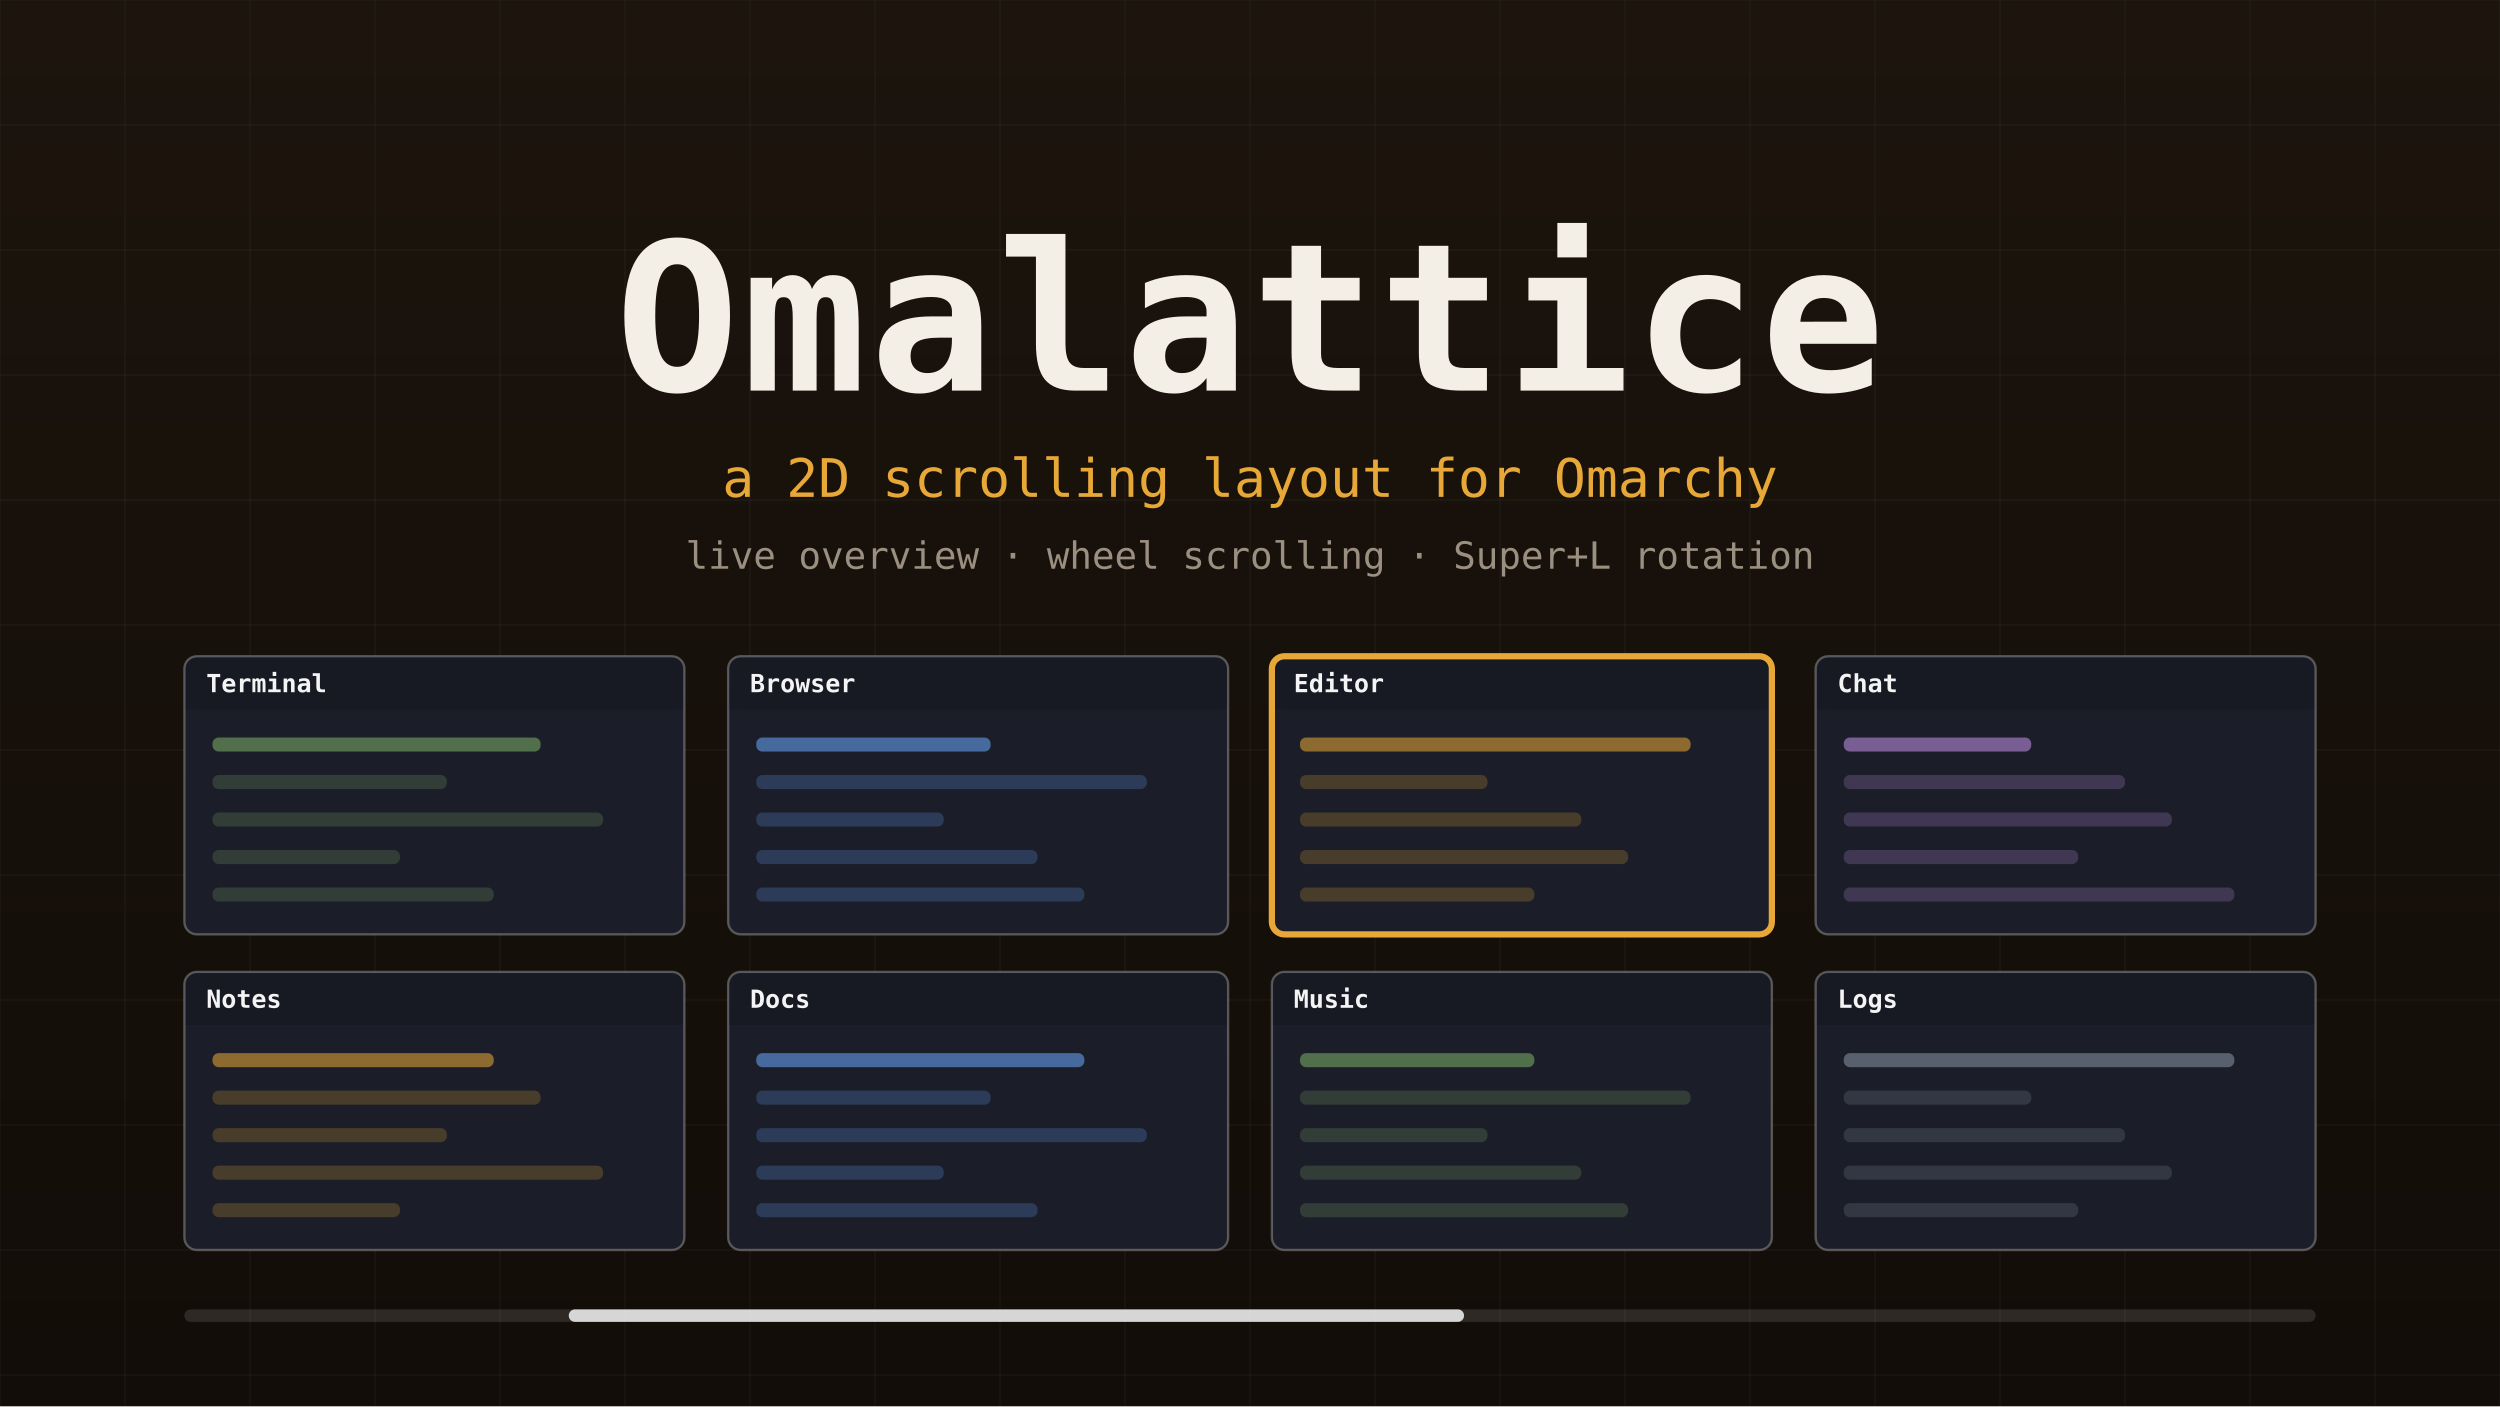
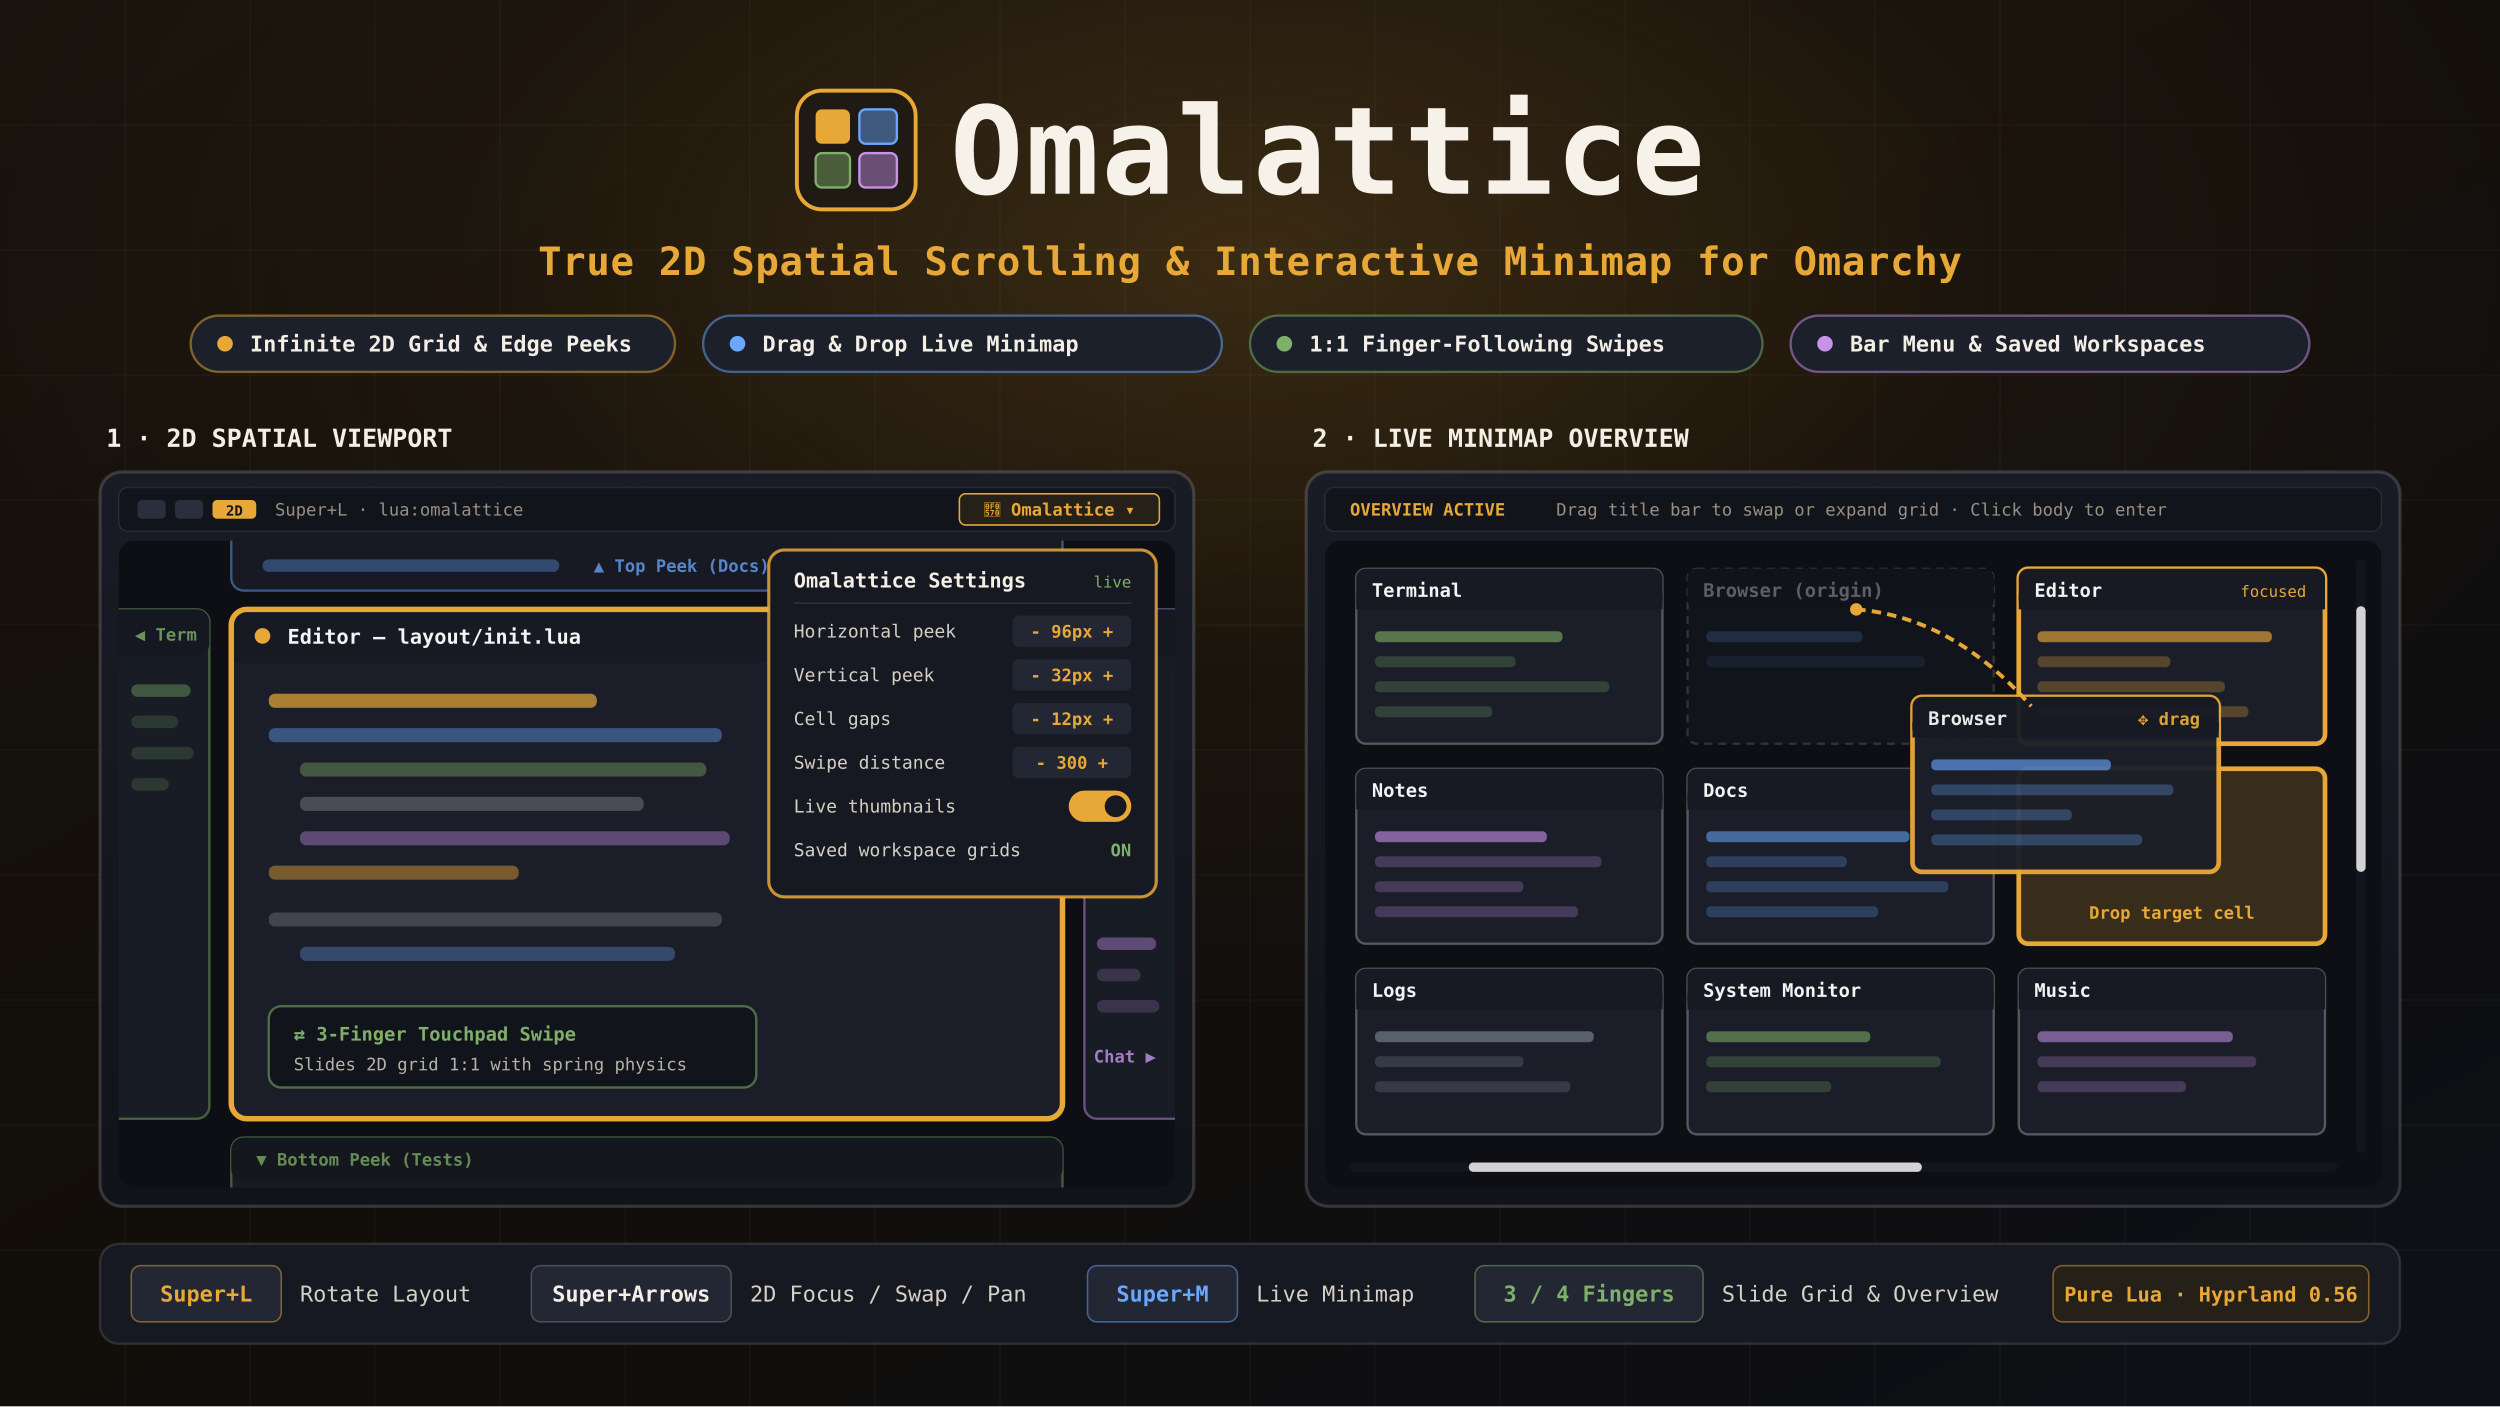
<svg xmlns="http://www.w3.org/2000/svg" width="1600" height="900" viewBox="0 0 1600 900">
  <defs>
-     <linearGradient id="bg" x1="0" y1="0" x2="0" y2="1">
-       <stop offset="0" stop-color="#1c140d" />
-       <stop offset="1" stop-color="#120d08" />
+     <linearGradient id="bg" x1="0" y1="0" x2="1" y2="1">
+       <stop offset="0%" stop-color="#17120c" />
+       <stop offset="50%" stop-color="#120e0a" />
+       <stop offset="100%" stop-color="#0d1017" />
    </linearGradient>
+     <radialGradient id="amberGlow" cx="50%" cy="18%" r="55%">
+       <stop offset="0%" stop-color="#e8a838" stop-opacity="0.18" />
+       <stop offset="55%" stop-color="#e8a838" stop-opacity="0.04" />
+       <stop offset="100%" stop-color="#e8a838" stop-opacity="0" />
+     </radialGradient>
+     <linearGradient id="panelBg" x1="0" y1="0" x2="0" y2="1">
+       <stop offset="0%" stop-color="#191c26" stop-opacity="0.95" />
+       <stop offset="100%" stop-color="#11131a" stop-opacity="0.98" />
+     </linearGradient>
+     <clipPath id="leftViewportClip">
+       <rect x="76" y="346" width="676" height="414" rx="10" />
+     </clipPath>
+     <clipPath id="rightViewportClip">
+       <rect x="848" y="346" width="676" height="414" rx="10" />
+     </clipPath>
  </defs>
  <rect width="1600" height="900" fill="url(#bg)" />
-   <line x1="0" y1="0" x2="0" y2="900" stroke="#ffffff" stroke-opacity="0.035" />
-   <line x1="80" y1="0" x2="80" y2="900" stroke="#ffffff" stroke-opacity="0.035" />
-   <line x1="160" y1="0" x2="160" y2="900" stroke="#ffffff" stroke-opacity="0.035" />
-   <line x1="240" y1="0" x2="240" y2="900" stroke="#ffffff" stroke-opacity="0.035" />
-   <line x1="320" y1="0" x2="320" y2="900" stroke="#ffffff" stroke-opacity="0.035" />
-   <line x1="400" y1="0" x2="400" y2="900" stroke="#ffffff" stroke-opacity="0.035" />
-   <line x1="480" y1="0" x2="480" y2="900" stroke="#ffffff" stroke-opacity="0.035" />
-   <line x1="560" y1="0" x2="560" y2="900" stroke="#ffffff" stroke-opacity="0.035" />
-   <line x1="640" y1="0" x2="640" y2="900" stroke="#ffffff" stroke-opacity="0.035" />
-   <line x1="720" y1="0" x2="720" y2="900" stroke="#ffffff" stroke-opacity="0.035" />
-   <line x1="800" y1="0" x2="800" y2="900" stroke="#ffffff" stroke-opacity="0.035" />
-   <line x1="880" y1="0" x2="880" y2="900" stroke="#ffffff" stroke-opacity="0.035" />
-   <line x1="960" y1="0" x2="960" y2="900" stroke="#ffffff" stroke-opacity="0.035" />
-   <line x1="1040" y1="0" x2="1040" y2="900" stroke="#ffffff" stroke-opacity="0.035" />
-   <line x1="1120" y1="0" x2="1120" y2="900" stroke="#ffffff" stroke-opacity="0.035" />
-   <line x1="1200" y1="0" x2="1200" y2="900" stroke="#ffffff" stroke-opacity="0.035" />
-   <line x1="1280" y1="0" x2="1280" y2="900" stroke="#ffffff" stroke-opacity="0.035" />
-   <line x1="1360" y1="0" x2="1360" y2="900" stroke="#ffffff" stroke-opacity="0.035" />
-   <line x1="1440" y1="0" x2="1440" y2="900" stroke="#ffffff" stroke-opacity="0.035" />
-   <line x1="1520" y1="0" x2="1520" y2="900" stroke="#ffffff" stroke-opacity="0.035" />
-   <line x1="1600" y1="0" x2="1600" y2="900" stroke="#ffffff" stroke-opacity="0.035" />
-   <line x1="0" y1="0" x2="1600" y2="0" stroke="#ffffff" stroke-opacity="0.035" />
-   <line x1="0" y1="80" x2="1600" y2="80" stroke="#ffffff" stroke-opacity="0.035" />
-   <line x1="0" y1="160" x2="1600" y2="160" stroke="#ffffff" stroke-opacity="0.035" />
-   <line x1="0" y1="240" x2="1600" y2="240" stroke="#ffffff" stroke-opacity="0.035" />
-   <line x1="0" y1="320" x2="1600" y2="320" stroke="#ffffff" stroke-opacity="0.035" />
-   <line x1="0" y1="400" x2="1600" y2="400" stroke="#ffffff" stroke-opacity="0.035" />
-   <line x1="0" y1="480" x2="1600" y2="480" stroke="#ffffff" stroke-opacity="0.035" />
-   <line x1="0" y1="560" x2="1600" y2="560" stroke="#ffffff" stroke-opacity="0.035" />
-   <line x1="0" y1="640" x2="1600" y2="640" stroke="#ffffff" stroke-opacity="0.035" />
-   <line x1="0" y1="720" x2="1600" y2="720" stroke="#ffffff" stroke-opacity="0.035" />
-   <line x1="0" y1="800" x2="1600" y2="800" stroke="#ffffff" stroke-opacity="0.035" />
-   <line x1="0" y1="880" x2="1600" y2="880" stroke="#ffffff" stroke-opacity="0.035" />
-   <text x="800" y="250" text-anchor="middle" font-family="JetBrainsMono Nerd Font, monospace" font-weight="700" font-size="132" fill="#f4efe6" letter-spacing="2">Omalattice</text>
-   <text x="800" y="318" text-anchor="middle" font-family="JetBrainsMono Nerd Font, monospace" font-size="34" fill="#e8a838">a 2D scrolling layout for Omarchy</text>
-   <text x="800" y="364" text-anchor="middle" font-family="JetBrainsMono Nerd Font, monospace" font-size="24" fill="#9a8f80">live overview · wheel scrolling · Super+L rotation</text>
+   <rect width="1600" height="900" fill="url(#amberGlow)" />
+   <g stroke="#ffffff" stroke-opacity="0.03" stroke-width="1">
+     <line x1="80" y1="0" x2="80" y2="900" />
+     <line x1="160" y1="0" x2="160" y2="900" />
+     <line x1="240" y1="0" x2="240" y2="900" />
+     <line x1="320" y1="0" x2="320" y2="900" />
+     <line x1="400" y1="0" x2="400" y2="900" />
+     <line x1="480" y1="0" x2="480" y2="900" />
+     <line x1="560" y1="0" x2="560" y2="900" />
+     <line x1="640" y1="0" x2="640" y2="900" />
+     <line x1="720" y1="0" x2="720" y2="900" />
+     <line x1="800" y1="0" x2="800" y2="900" />
+     <line x1="880" y1="0" x2="880" y2="900" />
+     <line x1="960" y1="0" x2="960" y2="900" />
+     <line x1="1040" y1="0" x2="1040" y2="900" />
+     <line x1="1120" y1="0" x2="1120" y2="900" />
+     <line x1="1200" y1="0" x2="1200" y2="900" />
+     <line x1="1280" y1="0" x2="1280" y2="900" />
+     <line x1="1360" y1="0" x2="1360" y2="900" />
+     <line x1="1440" y1="0" x2="1440" y2="900" />
+     <line x1="1520" y1="0" x2="1520" y2="900" />
+     <line x1="0" y1="80" x2="1600" y2="80" />
+     <line x1="0" y1="160" x2="1600" y2="160" />
+     <line x1="0" y1="240" x2="1600" y2="240" />
+     <line x1="0" y1="320" x2="1600" y2="320" />
+     <line x1="0" y1="400" x2="1600" y2="400" />
+     <line x1="0" y1="480" x2="1600" y2="480" />
+     <line x1="0" y1="560" x2="1600" y2="560" />
+     <line x1="0" y1="640" x2="1600" y2="640" />
+     <line x1="0" y1="720" x2="1600" y2="720" />
+     <line x1="0" y1="800" x2="1600" y2="800" />
+   </g>
+   <g transform="translate(510, 52)">
+     <rect x="0" y="6" width="76" height="76" rx="16" fill="#1f1a14" stroke="#e8a838" stroke-width="2.5" />
+     <rect x="12" y="18" width="22" height="22" rx="4" fill="#e8a838" />
+     <rect x="40" y="18" width="24" height="22" rx="4" fill="#6aa7ff" fill-opacity="0.45" stroke="#6aa7ff" stroke-width="1.5" />
+     <rect x="12" y="46" width="22" height="22" rx="4" fill="#7fb069" fill-opacity="0.45" stroke="#7fb069" stroke-width="1.5" />
+     <rect x="40" y="46" width="24" height="22" rx="4" fill="#c792ea" fill-opacity="0.45" stroke="#c792ea" stroke-width="1.5" />
+     <text x="98" y="72" font-family="JetBrainsMono Nerd Font, monospace" font-weight="800" font-size="78" fill="#f6f2ea" letter-spacing="1.5">Omalattice</text>
+   </g>
+   <text x="800" y="176" text-anchor="middle" font-family="JetBrainsMono Nerd Font, monospace" font-weight="700" font-size="25" fill="#e8a838" letter-spacing="0.4">
+     True 2D Spatial Scrolling &amp; Interactive Minimap for Omarchy
+   </text>
+   <g transform="translate(0, 202)" font-family="JetBrainsMono Nerd Font, monospace" font-size="14" font-weight="600">
+     <rect x="122" y="0" width="310" height="36" rx="18" fill="#1c202b" stroke="#e8a838" stroke-opacity="0.5" stroke-width="1.5" />
+     <circle cx="144" cy="18" r="5" fill="#e8a838" />
+     <text x="160" y="23" fill="#f4efe6">Infinite 2D Grid &amp; Edge Peeks</text>
+     <rect x="450" y="0" width="332" height="36" rx="18" fill="#1c202b" stroke="#6aa7ff" stroke-opacity="0.5" stroke-width="1.5" />
+     <circle cx="472" cy="18" r="5" fill="#6aa7ff" />
+     <text x="488" y="23" fill="#f4efe6">Drag &amp; Drop Live Minimap</text>
+     <rect x="800" y="0" width="328" height="36" rx="18" fill="#1c202b" stroke="#7fb069" stroke-opacity="0.5" stroke-width="1.5" />
+     <circle cx="822" cy="18" r="5" fill="#7fb069" />
+     <text x="838" y="23" fill="#f4efe6">1:1 Finger-Following Swipes</text>
+     <rect x="1146" y="0" width="332" height="36" rx="18" fill="#1c202b" stroke="#c792ea" stroke-opacity="0.5" stroke-width="1.5" />
+     <circle cx="1168" cy="18" r="5" fill="#c792ea" />
+     <text x="1184" y="23" fill="#f4efe6">Bar Menu &amp; Saved Workspaces</text>
+   </g>
  <g>
-     <rect x="118" y="420" width="320" height="178" rx="8" fill="#1b1e28" />
-     <rect x="136" y="472" width="210" height="9" rx="4" fill="#7fb069" fill-opacity="0.55" />
-     <rect x="136" y="496" width="150" height="9" rx="4" fill="#7fb069" fill-opacity="0.22" />
-     <rect x="136" y="520" width="250" height="9" rx="4" fill="#7fb069" fill-opacity="0.22" />
-     <rect x="136" y="544" width="120" height="9" rx="4" fill="#7fb069" fill-opacity="0.22" />
-     <rect x="136" y="568" width="180" height="9" rx="4" fill="#7fb069" fill-opacity="0.22" />
-     <rect x="118" y="420" width="320" height="34" rx="8" fill="#171923" />
-     <rect x="118" y="440" width="320" height="14" fill="#171923" />
-     <text x="132" y="443" font-family="JetBrainsMono Nerd Font, monospace" font-weight="700" font-size="16" fill="#f4f4f5">Terminal</text>
-     <rect x="118" y="420" width="320" height="178" rx="8" fill="none" stroke="#ffffff" stroke-opacity="0.28" stroke-width="1.5" />
+     <text x="68" y="286" font-family="JetBrainsMono Nerd Font, monospace" font-weight="700" font-size="16" fill="#f4efe6">
+       1 · 2D SPATIAL VIEWPORT
+     </text>
+     <rect x="64" y="302" width="700" height="470" rx="14" fill="url(#panelBg)" stroke="#ffffff" stroke-opacity="0.16" stroke-width="2" />
+     <rect x="76" y="312" width="676" height="28" rx="6" fill="#12141c" stroke="#ffffff" stroke-opacity="0.08" />
+     <rect x="88" y="320" width="18" height="12" rx="3" fill="#2a2f3d" />
+     <rect x="112" y="320" width="18" height="12" rx="3" fill="#2a2f3d" />
+     <rect x="136" y="320" width="28" height="12" rx="3" fill="#e8a838" />
+     <text x="150" y="330" text-anchor="middle" font-family="JetBrainsMono Nerd Font, monospace" font-weight="700" font-size="9" fill="#12141c">2D</text>
+     <text x="176" y="330" font-family="JetBrainsMono Nerd Font, monospace" font-size="11" fill="#9a8f80">Super+L · lua:omalattice</text>
+     <rect x="614" y="316" width="128" height="20" rx="4" fill="#262118" stroke="#e8a838" stroke-width="1" />
+     <text x="678" y="330" text-anchor="middle" font-family="JetBrainsMono Nerd Font, monospace" font-weight="700" font-size="11" fill="#e8a838">󰕰 Omalattice ▾</text>
+     <g clip-path="url(#leftViewportClip)">
+       <rect x="76" y="346" width="676" height="414" fill="#0d0f14" />
+       <g opacity="0.78">
+         <rect x="148" y="230" width="532" height="148" rx="8" fill="#1b1e28" stroke="#6aa7ff" stroke-opacity="0.6" stroke-width="1.5" />
+         <rect x="168" y="358" width="190" height="8" rx="4" fill="#6aa7ff" fill-opacity="0.45" />
+         <text x="380" y="366" font-family="JetBrainsMono Nerd Font, monospace" font-weight="700" font-size="11" fill="#6aa7ff">▲ Top Peek (Docs)</text>
+       </g>
+       <g opacity="0.78">
+         <rect x="148" y="728" width="532" height="148" rx="8" fill="#1b1e28" stroke="#7fb069" stroke-opacity="0.6" stroke-width="1.5" />
+         <rect x="148" y="728" width="532" height="28" rx="8" fill="#171923" />
+         <text x="164" y="746" font-family="JetBrainsMono Nerd Font, monospace" font-weight="700" font-size="11" fill="#7fb069">▼ Bottom Peek (Tests)</text>
+       </g>
+       <g opacity="0.82">
+         <rect x="-260" y="390" width="394" height="326" rx="8" fill="#1b1e28" stroke="#7fb069" stroke-opacity="0.6" stroke-width="1.5" />
+         <rect x="-260" y="390" width="394" height="30" rx="8" fill="#171923" />
+         <text x="126" y="410" text-anchor="end" font-family="JetBrainsMono Nerd Font, monospace" font-weight="700" font-size="11" fill="#7fb069">◀ Term</text>
+         <rect x="84" y="438" width="38" height="8" rx="4" fill="#7fb069" fill-opacity="0.5" />
+         <rect x="84" y="458" width="30" height="8" rx="4" fill="#7fb069" fill-opacity="0.25" />
+         <rect x="84" y="478" width="40" height="8" rx="4" fill="#7fb069" fill-opacity="0.25" />
+         <rect x="84" y="498" width="24" height="8" rx="4" fill="#7fb069" fill-opacity="0.25" />
+       </g>
+       <g opacity="0.82">
+         <rect x="694" y="390" width="394" height="326" rx="8" fill="#1b1e28" stroke="#c792ea" stroke-opacity="0.6" stroke-width="1.5" />
+         <rect x="694" y="390" width="394" height="30" rx="8" fill="#171923" />
+         <rect x="702" y="600" width="38" height="8" rx="4" fill="#c792ea" fill-opacity="0.5" />
+         <rect x="702" y="620" width="28" height="8" rx="4" fill="#c792ea" fill-opacity="0.25" />
+         <rect x="702" y="640" width="40" height="8" rx="4" fill="#c792ea" fill-opacity="0.25" />
+         <text x="700" y="680" font-family="JetBrainsMono Nerd Font, monospace" font-weight="700" font-size="11" fill="#c792ea">Chat ▶</text>
+       </g>
+       <g>
+         <rect x="148" y="390" width="532" height="326" rx="10" fill="#1b1e28" />
+         <rect x="148" y="390" width="532" height="34" rx="10" fill="#171923" />
+         <rect x="148" y="412" width="532" height="12" fill="#171923" />
+         <circle cx="168" cy="407" r="5" fill="#e8a838" />
+         <text x="184" y="412" font-family="JetBrainsMono Nerd Font, monospace" font-weight="700" font-size="13" fill="#f4f4f5">Editor — layout/init.lua</text>
+         <rect x="172" y="444" width="210" height="9" rx="4" fill="#e8a838" fill-opacity="0.7" />
+         <rect x="172" y="466" width="290" height="9" rx="4" fill="#6aa7ff" fill-opacity="0.4" />
+         <rect x="192" y="488" width="260" height="9" rx="4" fill="#7fb069" fill-opacity="0.4" />
+         <rect x="192" y="510" width="220" height="9" rx="4" fill="#f4f4f5" fill-opacity="0.22" />
+         <rect x="192" y="532" width="275" height="9" rx="4" fill="#c792ea" fill-opacity="0.38" />
+         <rect x="172" y="554" width="160" height="9" rx="4" fill="#e8a838" fill-opacity="0.45" />
+         <rect x="172" y="584" width="290" height="9" rx="4" fill="#f4f4f5" fill-opacity="0.18" />
+         <rect x="192" y="606" width="240" height="9" rx="4" fill="#6aa7ff" fill-opacity="0.32" />
+         <rect x="172" y="644" width="312" height="52" rx="8" fill="#12141c" stroke="#7fb069" stroke-opacity="0.55" stroke-width="1.5" />
+         <text x="188" y="666" font-family="JetBrainsMono Nerd Font, monospace" font-weight="700" font-size="12" fill="#7fb069">⇄ 3-Finger Touchpad Swipe</text>
+         <text x="188" y="685" font-family="JetBrainsMono Nerd Font, monospace" font-size="11" fill="#b8b2a6">Slides 2D grid 1:1 with spring physics</text>
+         <rect x="148" y="390" width="532" height="326" rx="10" fill="none" stroke="#e8a838" stroke-width="3.5" />
+       </g>
+       <g>
+         <rect x="492" y="352" width="248" height="222" rx="10" fill="#161922" stroke="#e8a838" stroke-opacity="0.85" stroke-width="2" />
+         <text x="508" y="376" font-family="JetBrainsMono Nerd Font, monospace" font-weight="700" font-size="13" fill="#f4efe6">Omalattice Settings</text>
+         <text x="724" y="376" text-anchor="end" font-family="JetBrainsMono Nerd Font, monospace" font-size="10" fill="#7fb069">live</text>
+         <line x1="508" y1="386" x2="724" y2="386" stroke="#ffffff" stroke-opacity="0.1" />
+         <text x="508" y="408" font-family="JetBrainsMono Nerd Font, monospace" font-size="11.5" fill="#d6d0c4">Horizontal peek</text>
+         <rect x="648" y="394" width="76" height="20" rx="4" fill="#232734" />
+         <text x="686" y="408" text-anchor="middle" font-family="JetBrainsMono Nerd Font, monospace" font-weight="700" font-size="11" fill="#e8a838">- 96px +</text>
+         <text x="508" y="436" font-family="JetBrainsMono Nerd Font, monospace" font-size="11.5" fill="#d6d0c4">Vertical peek</text>
+         <rect x="648" y="422" width="76" height="20" rx="4" fill="#232734" />
+         <text x="686" y="436" text-anchor="middle" font-family="JetBrainsMono Nerd Font, monospace" font-weight="700" font-size="11" fill="#e8a838">- 32px +</text>
+         <text x="508" y="464" font-family="JetBrainsMono Nerd Font, monospace" font-size="11.5" fill="#d6d0c4">Cell gaps</text>
+         <rect x="648" y="450" width="76" height="20" rx="4" fill="#232734" />
+         <text x="686" y="464" text-anchor="middle" font-family="JetBrainsMono Nerd Font, monospace" font-weight="700" font-size="11" fill="#e8a838">- 12px +</text>
+         <text x="508" y="492" font-family="JetBrainsMono Nerd Font, monospace" font-size="11.5" fill="#d6d0c4">Swipe distance</text>
+         <rect x="648" y="478" width="76" height="20" rx="4" fill="#232734" />
+         <text x="686" y="492" text-anchor="middle" font-family="JetBrainsMono Nerd Font, monospace" font-weight="700" font-size="11" fill="#e8a838">- 300 +</text>
+         <text x="508" y="520" font-family="JetBrainsMono Nerd Font, monospace" font-size="11.5" fill="#d6d0c4">Live thumbnails</text>
+         <rect x="684" y="506" width="40" height="20" rx="10" fill="#e8a838" />
+         <circle cx="714" cy="516" r="7" fill="#161922" />
+         <text x="508" y="548" font-family="JetBrainsMono Nerd Font, monospace" font-size="11.5" fill="#d6d0c4">Saved workspace grids</text>
+         <text x="724" y="548" text-anchor="end" font-family="JetBrainsMono Nerd Font, monospace" font-weight="700" font-size="11" fill="#7fb069">ON</text>
+       </g>
+     </g>
  </g>
  <g>
-     <rect x="466" y="420" width="320" height="178" rx="8" fill="#1b1e28" />
-     <rect x="484" y="472" width="150" height="9" rx="4" fill="#6aa7ff" fill-opacity="0.55" />
-     <rect x="484" y="496" width="250" height="9" rx="4" fill="#6aa7ff" fill-opacity="0.22" />
-     <rect x="484" y="520" width="120" height="9" rx="4" fill="#6aa7ff" fill-opacity="0.22" />
-     <rect x="484" y="544" width="180" height="9" rx="4" fill="#6aa7ff" fill-opacity="0.22" />
-     <rect x="484" y="568" width="210" height="9" rx="4" fill="#6aa7ff" fill-opacity="0.22" />
-     <rect x="466" y="420" width="320" height="34" rx="8" fill="#171923" />
-     <rect x="466" y="440" width="320" height="14" fill="#171923" />
-     <text x="480" y="443" font-family="JetBrainsMono Nerd Font, monospace" font-weight="700" font-size="16" fill="#f4f4f5">Browser</text>
-     <rect x="466" y="420" width="320" height="178" rx="8" fill="none" stroke="#ffffff" stroke-opacity="0.28" stroke-width="1.5" />
-   </g>
-   <g>
-     <rect x="814" y="420" width="320" height="178" rx="8" fill="#1b1e28" />
-     <rect x="832" y="472" width="250" height="9" rx="4" fill="#e8a838" fill-opacity="0.55" />
-     <rect x="832" y="496" width="120" height="9" rx="4" fill="#e8a838" fill-opacity="0.22" />
-     <rect x="832" y="520" width="180" height="9" rx="4" fill="#e8a838" fill-opacity="0.22" />
-     <rect x="832" y="544" width="210" height="9" rx="4" fill="#e8a838" fill-opacity="0.22" />
-     <rect x="832" y="568" width="150" height="9" rx="4" fill="#e8a838" fill-opacity="0.22" />
-     <rect x="814" y="420" width="320" height="34" rx="8" fill="#171923" />
-     <rect x="814" y="440" width="320" height="14" fill="#171923" />
-     <text x="828" y="443" font-family="JetBrainsMono Nerd Font, monospace" font-weight="700" font-size="16" fill="#f4f4f5">Editor</text>
-     <rect x="814" y="420" width="320" height="178" rx="8" fill="none" stroke="#e8a838" stroke-opacity="1" stroke-width="4" />
-   </g>
-   <g>
-     <rect x="1162" y="420" width="320" height="178" rx="8" fill="#1b1e28" />
-     <rect x="1180" y="472" width="120" height="9" rx="4" fill="#c792ea" fill-opacity="0.55" />
-     <rect x="1180" y="496" width="180" height="9" rx="4" fill="#c792ea" fill-opacity="0.22" />
-     <rect x="1180" y="520" width="210" height="9" rx="4" fill="#c792ea" fill-opacity="0.22" />
-     <rect x="1180" y="544" width="150" height="9" rx="4" fill="#c792ea" fill-opacity="0.22" />
-     <rect x="1180" y="568" width="250" height="9" rx="4" fill="#c792ea" fill-opacity="0.22" />
-     <rect x="1162" y="420" width="320" height="34" rx="8" fill="#171923" />
-     <rect x="1162" y="440" width="320" height="14" fill="#171923" />
-     <text x="1176" y="443" font-family="JetBrainsMono Nerd Font, monospace" font-weight="700" font-size="16" fill="#f4f4f5">Chat</text>
-     <rect x="1162" y="420" width="320" height="178" rx="8" fill="none" stroke="#ffffff" stroke-opacity="0.28" stroke-width="1.5" />
-   </g>
-   <g>
-     <rect x="118" y="622" width="320" height="178" rx="8" fill="#1b1e28" />
-     <rect x="136" y="674" width="180" height="9" rx="4" fill="#e8a838" fill-opacity="0.55" />
-     <rect x="136" y="698" width="210" height="9" rx="4" fill="#e8a838" fill-opacity="0.22" />
-     <rect x="136" y="722" width="150" height="9" rx="4" fill="#e8a838" fill-opacity="0.22" />
-     <rect x="136" y="746" width="250" height="9" rx="4" fill="#e8a838" fill-opacity="0.22" />
-     <rect x="136" y="770" width="120" height="9" rx="4" fill="#e8a838" fill-opacity="0.22" />
-     <rect x="118" y="622" width="320" height="34" rx="8" fill="#171923" />
-     <rect x="118" y="642" width="320" height="14" fill="#171923" />
-     <text x="132" y="645" font-family="JetBrainsMono Nerd Font, monospace" font-weight="700" font-size="16" fill="#f4f4f5">Notes</text>
-     <rect x="118" y="622" width="320" height="178" rx="8" fill="none" stroke="#ffffff" stroke-opacity="0.28" stroke-width="1.5" />
-   </g>
-   <g>
-     <rect x="466" y="622" width="320" height="178" rx="8" fill="#1b1e28" />
-     <rect x="484" y="674" width="210" height="9" rx="4" fill="#6aa7ff" fill-opacity="0.55" />
-     <rect x="484" y="698" width="150" height="9" rx="4" fill="#6aa7ff" fill-opacity="0.22" />
-     <rect x="484" y="722" width="250" height="9" rx="4" fill="#6aa7ff" fill-opacity="0.22" />
-     <rect x="484" y="746" width="120" height="9" rx="4" fill="#6aa7ff" fill-opacity="0.22" />
-     <rect x="484" y="770" width="180" height="9" rx="4" fill="#6aa7ff" fill-opacity="0.22" />
-     <rect x="466" y="622" width="320" height="34" rx="8" fill="#171923" />
-     <rect x="466" y="642" width="320" height="14" fill="#171923" />
-     <text x="480" y="645" font-family="JetBrainsMono Nerd Font, monospace" font-weight="700" font-size="16" fill="#f4f4f5">Docs</text>
-     <rect x="466" y="622" width="320" height="178" rx="8" fill="none" stroke="#ffffff" stroke-opacity="0.28" stroke-width="1.5" />
-   </g>
-   <g>
-     <rect x="814" y="622" width="320" height="178" rx="8" fill="#1b1e28" />
-     <rect x="832" y="674" width="150" height="9" rx="4" fill="#7fb069" fill-opacity="0.55" />
-     <rect x="832" y="698" width="250" height="9" rx="4" fill="#7fb069" fill-opacity="0.22" />
-     <rect x="832" y="722" width="120" height="9" rx="4" fill="#7fb069" fill-opacity="0.22" />
-     <rect x="832" y="746" width="180" height="9" rx="4" fill="#7fb069" fill-opacity="0.22" />
-     <rect x="832" y="770" width="210" height="9" rx="4" fill="#7fb069" fill-opacity="0.22" />
-     <rect x="814" y="622" width="320" height="34" rx="8" fill="#171923" />
-     <rect x="814" y="642" width="320" height="14" fill="#171923" />
-     <text x="828" y="645" font-family="JetBrainsMono Nerd Font, monospace" font-weight="700" font-size="16" fill="#f4f4f5">Music</text>
-     <rect x="814" y="622" width="320" height="178" rx="8" fill="none" stroke="#ffffff" stroke-opacity="0.28" stroke-width="1.5" />
-   </g>
-   <g>
-     <rect x="1162" y="622" width="320" height="178" rx="8" fill="#1b1e28" />
-     <rect x="1180" y="674" width="250" height="9" rx="4" fill="#8a93a6" fill-opacity="0.55" />
-     <rect x="1180" y="698" width="120" height="9" rx="4" fill="#8a93a6" fill-opacity="0.22" />
-     <rect x="1180" y="722" width="180" height="9" rx="4" fill="#8a93a6" fill-opacity="0.22" />
-     <rect x="1180" y="746" width="210" height="9" rx="4" fill="#8a93a6" fill-opacity="0.22" />
-     <rect x="1180" y="770" width="150" height="9" rx="4" fill="#8a93a6" fill-opacity="0.22" />
-     <rect x="1162" y="622" width="320" height="34" rx="8" fill="#171923" />
-     <rect x="1162" y="642" width="320" height="14" fill="#171923" />
-     <text x="1176" y="645" font-family="JetBrainsMono Nerd Font, monospace" font-weight="700" font-size="16" fill="#f4f4f5">Logs</text>
-     <rect x="1162" y="622" width="320" height="178" rx="8" fill="none" stroke="#ffffff" stroke-opacity="0.28" stroke-width="1.5" />
-   </g>
-   <rect x="118" y="838" width="1364" height="8" rx="4" fill="#ffffff" fill-opacity="0.12" />
-   <rect x="364" y="838" width="573" height="8" rx="4" fill="#f4f4f5" fill-opacity="0.85" />
+     <text x="840" y="286" font-family="JetBrainsMono Nerd Font, monospace" font-weight="700" font-size="16" fill="#f4efe6">
+       2 · LIVE MINIMAP OVERVIEW
+     </text>
+     <rect x="836" y="302" width="700" height="470" rx="14" fill="url(#panelBg)" stroke="#ffffff" stroke-opacity="0.16" stroke-width="2" />
+     <rect x="848" y="312" width="676" height="28" rx="6" fill="#12141c" stroke="#ffffff" stroke-opacity="0.08" />
+     <text x="864" y="330" font-family="JetBrainsMono Nerd Font, monospace" font-weight="700" font-size="11" fill="#e8a838">OVERVIEW ACTIVE</text>
+     <text x="996" y="330" font-family="JetBrainsMono Nerd Font, monospace" font-size="11" fill="#9a8f80">Drag title bar to swap or expand grid · Click body to enter</text>
+     <g clip-path="url(#rightViewportClip)">
+       <rect x="848" y="346" width="676" height="414" fill="#0d0f14" />
+       <g transform="translate(868, 364)">
+         <rect width="196" height="112" rx="6" fill="#1b1e28" stroke="#ffffff" stroke-opacity="0.28" stroke-width="1.5" />
+         <rect width="196" height="26" rx="6" fill="#171923" />
+         <rect y="16" width="196" height="10" fill="#171923" />
+         <text x="10" y="18" font-family="JetBrainsMono Nerd Font, monospace" font-weight="700" font-size="12" fill="#f4f4f5">Terminal</text>
+         <rect x="12" y="40" width="120" height="7" rx="3" fill="#7fb069" fill-opacity="0.6" />
+         <rect x="12" y="56" width="90" height="7" rx="3" fill="#7fb069" fill-opacity="0.25" />
+         <rect x="12" y="72" width="150" height="7" rx="3" fill="#7fb069" fill-opacity="0.25" />
+         <rect x="12" y="88" width="75" height="7" rx="3" fill="#7fb069" fill-opacity="0.25" />
+       </g>
+       <g transform="translate(1080, 364)" opacity="0.35">
+         <rect width="196" height="112" rx="6" fill="#1b1e28" stroke="#ffffff" stroke-opacity="0.4" stroke-width="1.5" stroke-dasharray="5,4" />
+         <rect width="196" height="26" rx="6" fill="#171923" />
+         <text x="10" y="18" font-family="JetBrainsMono Nerd Font, monospace" font-weight="700" font-size="12" fill="#f4f4f5">Browser (origin)</text>
+         <rect x="12" y="40" width="100" height="7" rx="3" fill="#6aa7ff" fill-opacity="0.5" />
+         <rect x="12" y="56" width="140" height="7" rx="3" fill="#6aa7ff" fill-opacity="0.25" />
+       </g>
+       <g transform="translate(1292, 364)">
+         <rect width="196" height="112" rx="6" fill="#1b1e28" stroke="#e8a838" stroke-width="3" />
+         <rect width="196" height="26" rx="6" fill="#171923" />
+         <rect y="16" width="196" height="10" fill="#171923" />
+         <text x="10" y="18" font-family="JetBrainsMono Nerd Font, monospace" font-weight="700" font-size="12" fill="#f4f4f5">Editor</text>
+         <text x="184" y="18" text-anchor="end" font-family="JetBrainsMono Nerd Font, monospace" font-size="10" fill="#e8a838">focused</text>
+         <rect x="12" y="40" width="150" height="7" rx="3" fill="#e8a838" fill-opacity="0.65" />
+         <rect x="12" y="56" width="85" height="7" rx="3" fill="#e8a838" fill-opacity="0.28" />
+         <rect x="12" y="72" width="120" height="7" rx="3" fill="#e8a838" fill-opacity="0.28" />
+         <rect x="12" y="88" width="135" height="7" rx="3" fill="#e8a838" fill-opacity="0.28" />
+       </g>
+       <g transform="translate(868, 492)">
+         <rect width="196" height="112" rx="6" fill="#1b1e28" stroke="#ffffff" stroke-opacity="0.28" stroke-width="1.5" />
+         <rect width="196" height="26" rx="6" fill="#171923" />
+         <rect y="16" width="196" height="10" fill="#171923" />
+         <text x="10" y="18" font-family="JetBrainsMono Nerd Font, monospace" font-weight="700" font-size="12" fill="#f4f4f5">Notes</text>
+         <rect x="12" y="40" width="110" height="7" rx="3" fill="#c792ea" fill-opacity="0.6" />
+         <rect x="12" y="56" width="145" height="7" rx="3" fill="#c792ea" fill-opacity="0.25" />
+         <rect x="12" y="72" width="95" height="7" rx="3" fill="#c792ea" fill-opacity="0.25" />
+         <rect x="12" y="88" width="130" height="7" rx="3" fill="#c792ea" fill-opacity="0.25" />
+       </g>
+       <g transform="translate(1080, 492)">
+         <rect width="196" height="112" rx="6" fill="#1b1e28" stroke="#ffffff" stroke-opacity="0.28" stroke-width="1.5" />
+         <rect width="196" height="26" rx="6" fill="#171923" />
+         <rect y="16" width="196" height="10" fill="#171923" />
+         <text x="10" y="18" font-family="JetBrainsMono Nerd Font, monospace" font-weight="700" font-size="12" fill="#f4f4f5">Docs</text>
+         <rect x="12" y="40" width="130" height="7" rx="3" fill="#6aa7ff" fill-opacity="0.55" />
+         <rect x="12" y="56" width="90" height="7" rx="3" fill="#6aa7ff" fill-opacity="0.25" />
+         <rect x="12" y="72" width="155" height="7" rx="3" fill="#6aa7ff" fill-opacity="0.25" />
+         <rect x="12" y="88" width="110" height="7" rx="3" fill="#6aa7ff" fill-opacity="0.25" />
+       </g>
+       <g transform="translate(1292, 492)">
+         <rect width="196" height="112" rx="6" fill="#e8a838" fill-opacity="0.20" stroke="#e8a838" stroke-width="3" />
+         <text x="98" y="96" text-anchor="middle" font-family="JetBrainsMono Nerd Font, monospace" font-weight="700" font-size="11" fill="#e8a838">Drop target cell</text>
+       </g>
+       <g transform="translate(868, 620)">
+         <rect width="196" height="106" rx="6" fill="#1b1e28" stroke="#ffffff" stroke-opacity="0.28" stroke-width="1.5" />
+         <rect width="196" height="26" rx="6" fill="#171923" />
+         <rect y="16" width="196" height="10" fill="#171923" />
+         <text x="10" y="18" font-family="JetBrainsMono Nerd Font, monospace" font-weight="700" font-size="12" fill="#f4f4f5">Logs</text>
+         <rect x="12" y="40" width="140" height="7" rx="3" fill="#8a93a6" fill-opacity="0.55" />
+         <rect x="12" y="56" width="95" height="7" rx="3" fill="#8a93a6" fill-opacity="0.25" />
+         <rect x="12" y="72" width="125" height="7" rx="3" fill="#8a93a6" fill-opacity="0.25" />
+       </g>
+       <g transform="translate(1080, 620)">
+         <rect width="196" height="106" rx="6" fill="#1b1e28" stroke="#ffffff" stroke-opacity="0.28" stroke-width="1.5" />
+         <rect width="196" height="26" rx="6" fill="#171923" />
+         <rect y="16" width="196" height="10" fill="#171923" />
+         <text x="10" y="18" font-family="JetBrainsMono Nerd Font, monospace" font-weight="700" font-size="12" fill="#f4f4f5">System Monitor</text>
+         <rect x="12" y="40" width="105" height="7" rx="3" fill="#7fb069" fill-opacity="0.55" />
+         <rect x="12" y="56" width="150" height="7" rx="3" fill="#7fb069" fill-opacity="0.25" />
+         <rect x="12" y="72" width="80" height="7" rx="3" fill="#7fb069" fill-opacity="0.25" />
+       </g>
+       <g transform="translate(1292, 620)">
+         <rect width="196" height="106" rx="6" fill="#1b1e28" stroke="#ffffff" stroke-opacity="0.28" stroke-width="1.5" />
+         <rect width="196" height="26" rx="6" fill="#171923" />
+         <rect y="16" width="196" height="10" fill="#171923" />
+         <text x="10" y="18" font-family="JetBrainsMono Nerd Font, monospace" font-weight="700" font-size="12" fill="#f4f4f5">Music</text>
+         <rect x="12" y="40" width="125" height="7" rx="3" fill="#c792ea" fill-opacity="0.55" />
+         <rect x="12" y="56" width="140" height="7" rx="3" fill="#c792ea" fill-opacity="0.25" />
+         <rect x="12" y="72" width="95" height="7" rx="3" fill="#c792ea" fill-opacity="0.25" />
+       </g>
+       <g transform="translate(1224, 446)" opacity="0.95">
+         <rect width="196" height="112" rx="6" fill="#1b1e28" stroke="#e8a838" stroke-width="3" />
+         <rect width="196" height="26" rx="6" fill="#171923" />
+         <rect y="16" width="196" height="10" fill="#171923" />
+         <text x="10" y="18" font-family="JetBrainsMono Nerd Font, monospace" font-weight="700" font-size="12" fill="#f4f4f5">Browser</text>
+         <text x="184" y="18" text-anchor="end" font-family="JetBrainsMono Nerd Font, monospace" font-weight="700" font-size="11" fill="#e8a838">✥ drag</text>
+         <rect x="12" y="40" width="115" height="7" rx="3" fill="#6aa7ff" fill-opacity="0.65" />
+         <rect x="12" y="56" width="155" height="7" rx="3" fill="#6aa7ff" fill-opacity="0.3" />
+         <rect x="12" y="72" width="90" height="7" rx="3" fill="#6aa7ff" fill-opacity="0.3" />
+         <rect x="12" y="88" width="135" height="7" rx="3" fill="#6aa7ff" fill-opacity="0.3" />
+       </g>
+       <path d="M 1188 390 Q 1250 395 1300 452" fill="none" stroke="#e8a838" stroke-width="2.5" stroke-dasharray="6,4" />
+       <circle cx="1188" cy="390" r="4" fill="#e8a838" />
+       <rect x="1508" y="358" width="6" height="380" rx="3" fill="#171923" fill-opacity="0.7" />
+       <rect x="1508" y="388" width="6" height="170" rx="3" fill="#f4f4f5" fill-opacity="0.85" />
+       <rect x="864" y="744" width="632" height="6" rx="3" fill="#171923" fill-opacity="0.7" />
+       <rect x="940" y="744" width="290" height="6" rx="3" fill="#f4f4f5" fill-opacity="0.85" />
+     </g>
+   </g>
+   <g transform="translate(64, 796)" font-family="JetBrainsMono Nerd Font, monospace">
+     <rect width="1472" height="64" rx="12" fill="#161922" stroke="#ffffff" stroke-opacity="0.12" stroke-width="1.5" />
+     <rect x="20" y="14" width="96" height="36" rx="6" fill="#232734" stroke="#e8a838" stroke-opacity="0.5" />
+     <text x="68" y="37" text-anchor="middle" font-weight="700" font-size="14" fill="#e8a838">Super+L</text>
+     <text x="128" y="37" font-size="14" fill="#d6d0c4">Rotate Layout</text>
+     <rect x="276" y="14" width="128" height="36" rx="6" fill="#232734" stroke="#ffffff" stroke-opacity="0.2" />
+     <text x="340" y="37" text-anchor="middle" font-weight="700" font-size="14" fill="#f4efe6">Super+Arrows</text>
+     <text x="416" y="37" font-size="14" fill="#d6d0c4">2D Focus / Swap / Pan</text>
+     <rect x="632" y="14" width="96" height="36" rx="6" fill="#232734" stroke="#6aa7ff" stroke-opacity="0.5" />
+     <text x="680" y="37" text-anchor="middle" font-weight="700" font-size="14" fill="#6aa7ff">Super+M</text>
+     <text x="740" y="37" font-size="14" fill="#d6d0c4">Live Minimap</text>
+     <rect x="880" y="14" width="146" height="36" rx="6" fill="#232734" stroke="#7fb069" stroke-opacity="0.5" />
+     <text x="953" y="37" text-anchor="middle" font-weight="700" font-size="14" fill="#7fb069">3 / 4 Fingers</text>
+     <text x="1038" y="37" font-size="14" fill="#d6d0c4">Slide Grid &amp; Overview</text>
+     <rect x="1250" y="14" width="202" height="36" rx="6" fill="#262118" stroke="#e8a838" stroke-opacity="0.5" />
+     <text x="1351" y="37" text-anchor="middle" font-weight="700" font-size="13" fill="#e8a838">Pure Lua · Hyprland 0.56</text>
+   </g>
</svg>
